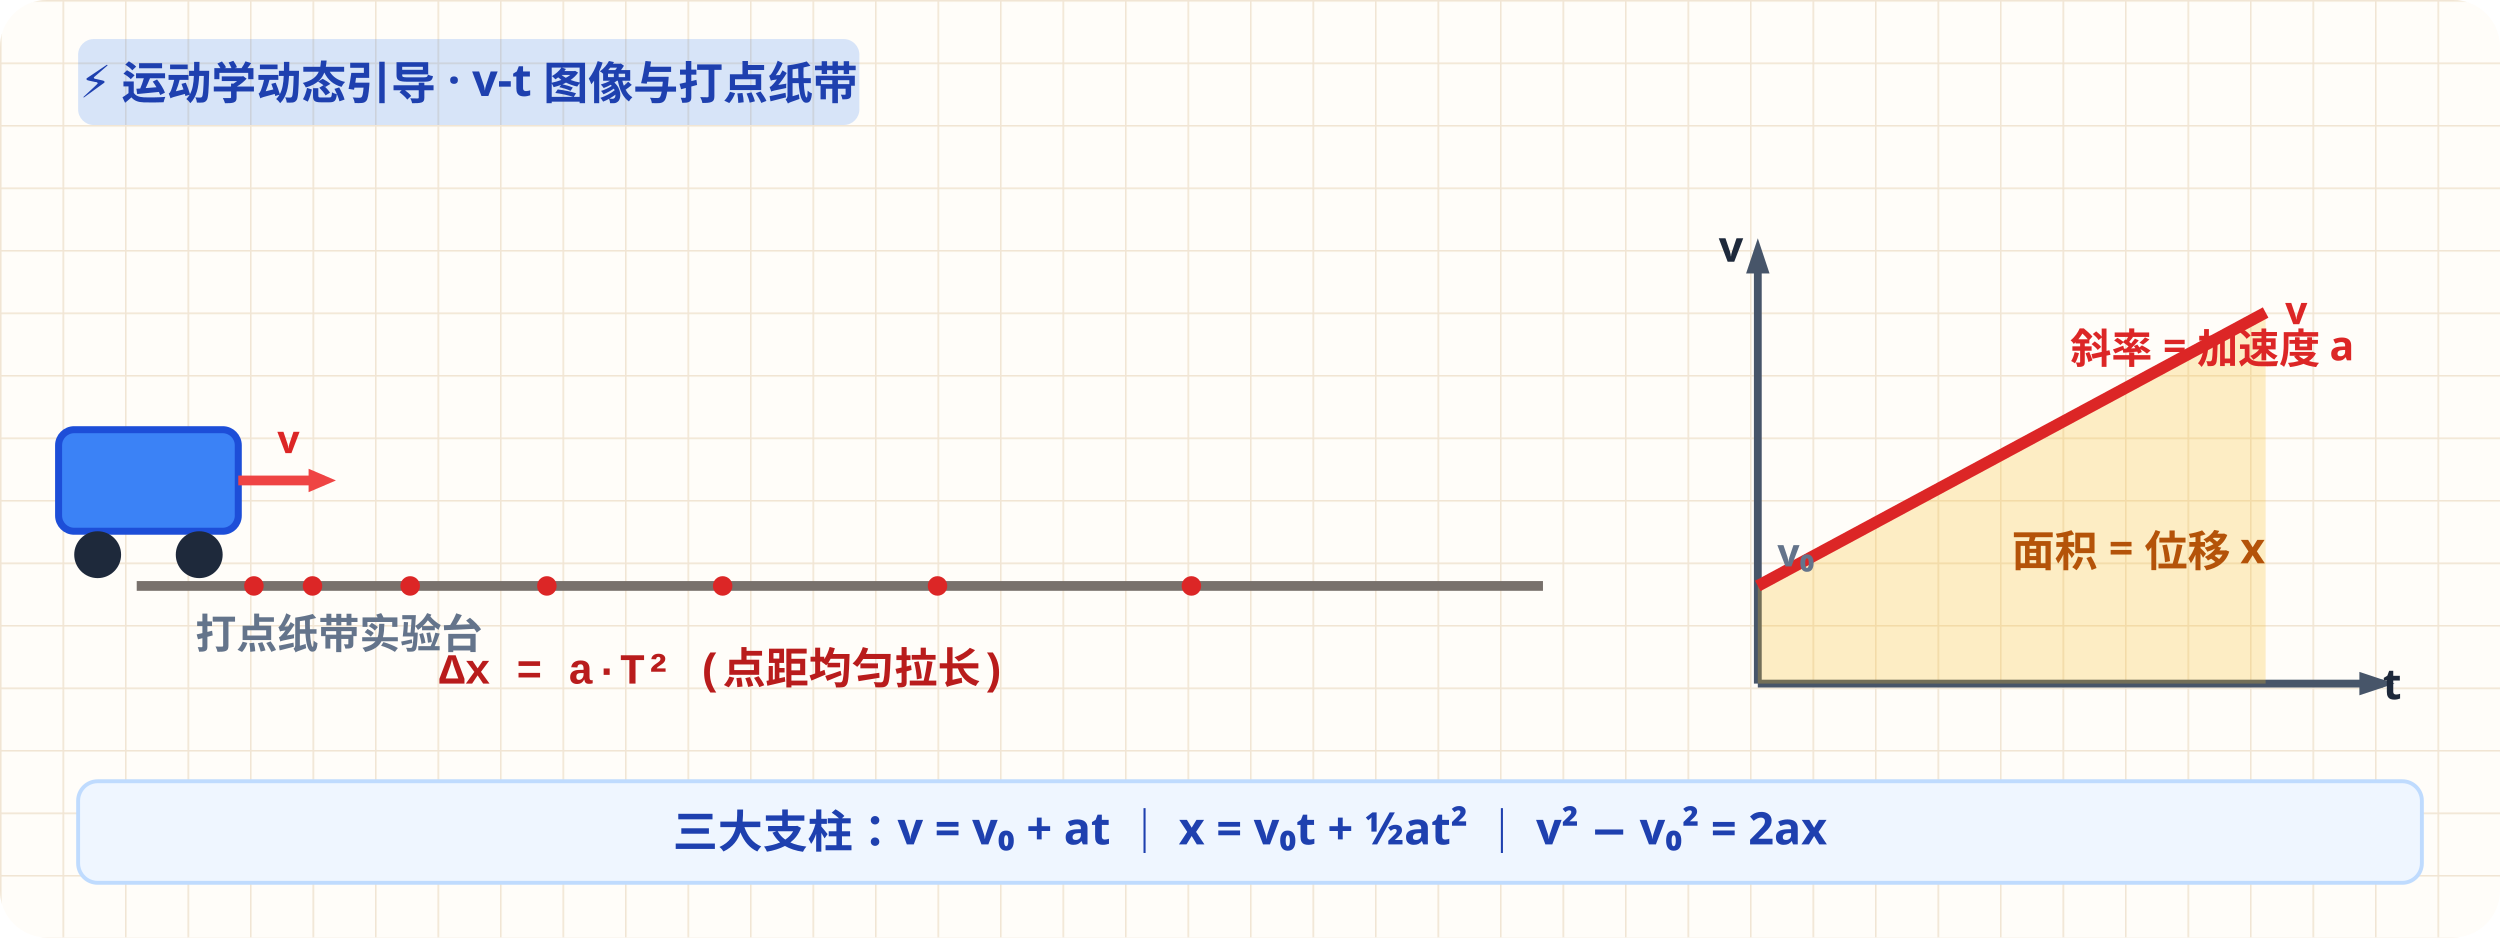
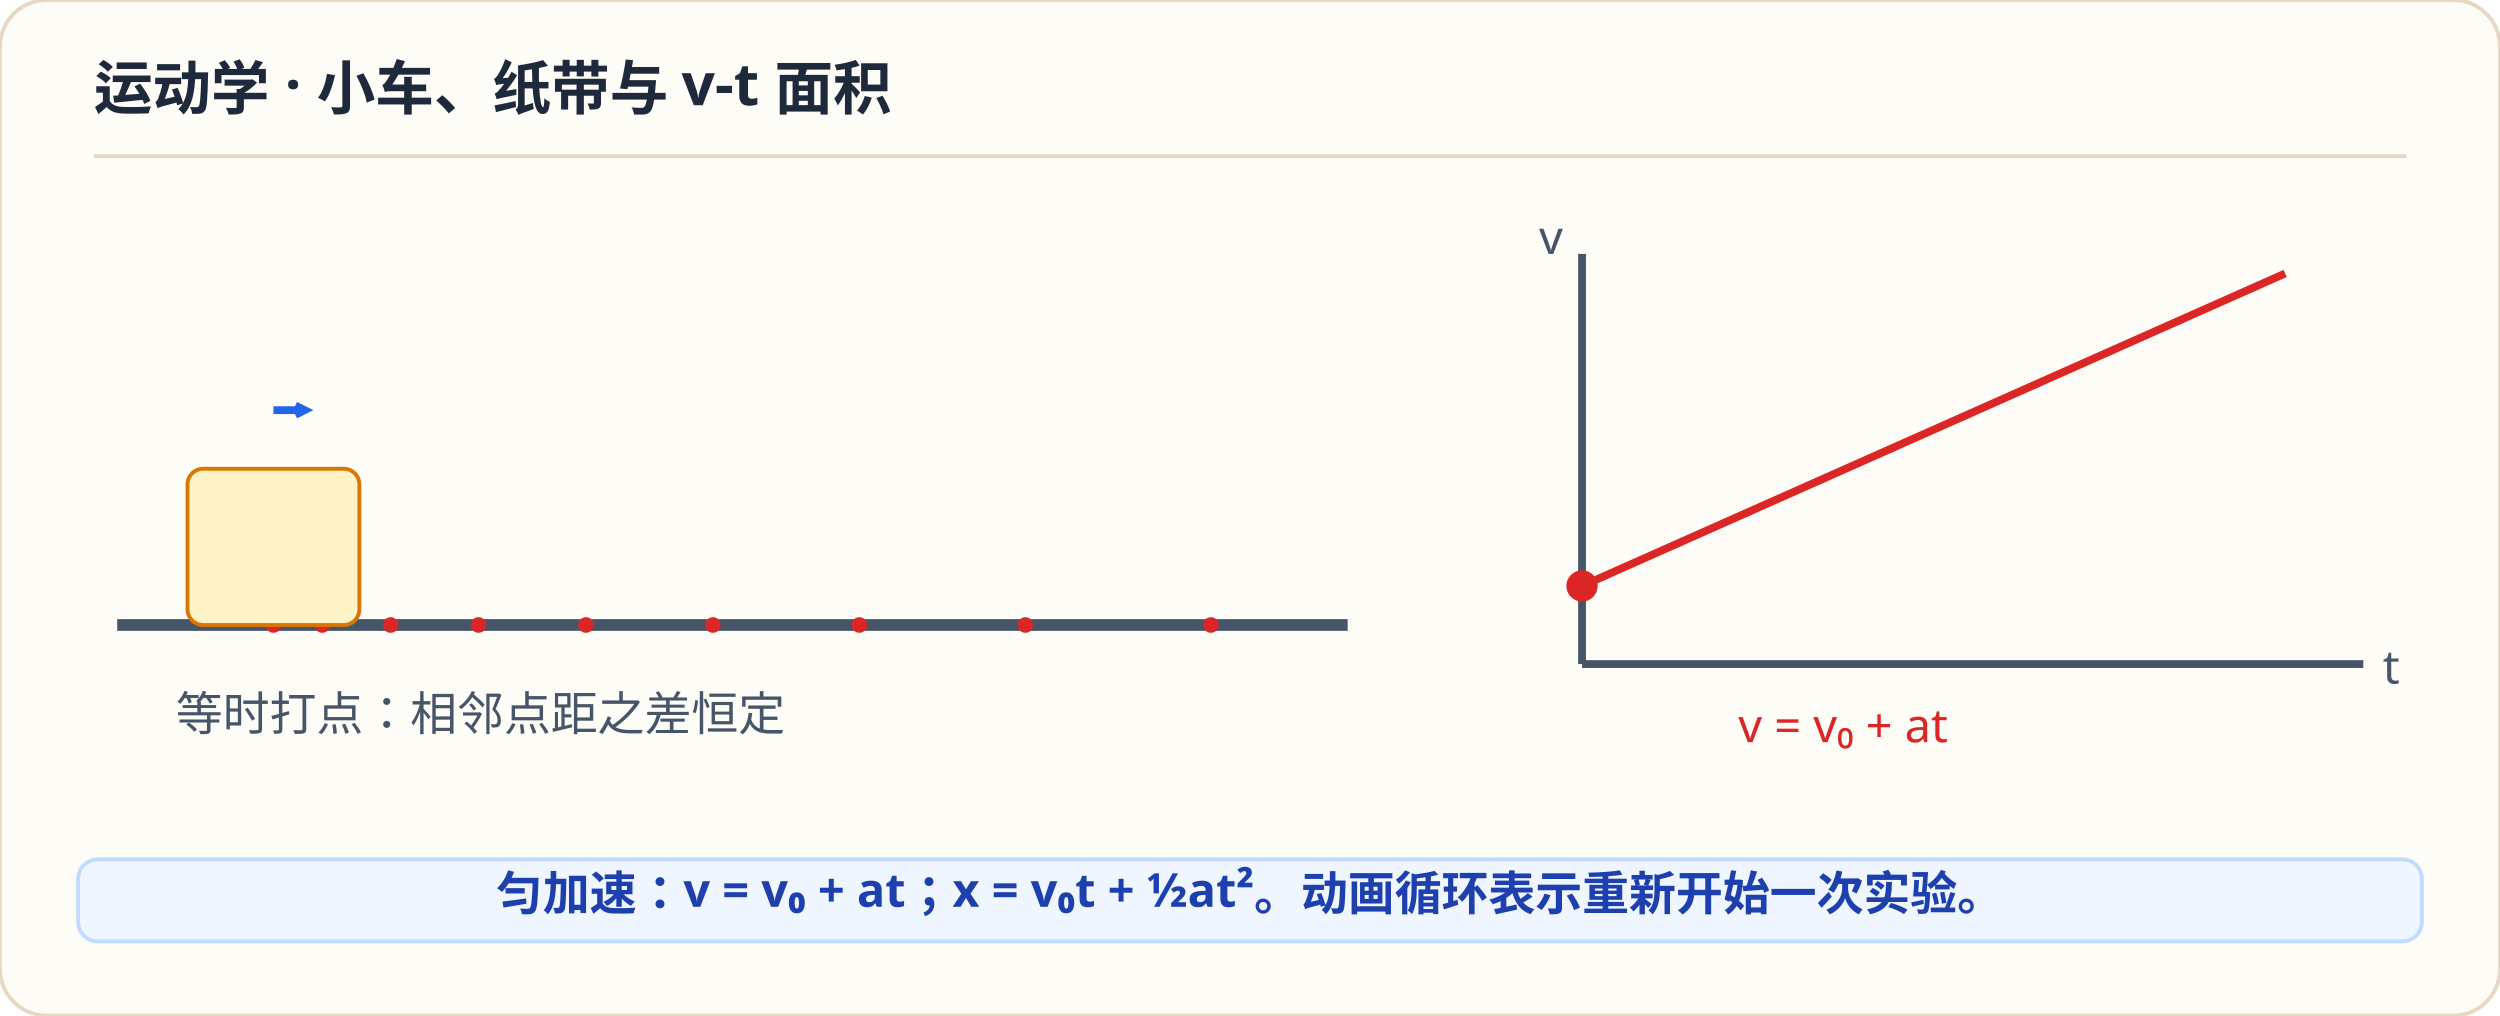
- <svg xmlns="http://www.w3.org/2000/svg" viewBox="0 0 640 240" width="100%" height="100%">
-   <defs>
-     <pattern id="gridIntroKin" width="16" height="16" patternUnits="userSpaceOnUse">
-       <path d="M 16 0 L 0 0 0 16" fill="none" stroke="#f1e5d4" stroke-width="0.8" />
-     </pattern>
-     <style>
-       /* 小车加速运动动画 */
-       @keyframes cartAcc {
-         0% { transform: translateX(30px); }
-         100% { transform: translateX(340px); }
-       }
-       /* v-t 直线与梯形位移生长动画 */
-       @keyframes vtGrow {
-         0% { stroke-dashoffset: 160; }
-         100% { stroke-dashoffset: 0; }
-       }
-       .anim-cart {
-         animation: cartAcc 2.6s cubic-bezier(0.4, 0, 1, 1) infinite;
-       }
-       .anim-vt-line {
-         stroke-dasharray: 160;
-         animation: vtGrow 2.6s cubic-bezier(0.4, 0, 1, 1) infinite;
-       }
-     </style>
-   </defs>
-   <rect width="640" height="240" rx="12" fill="#fffdf9" />
-   <rect width="640" height="240" rx="12" fill="url(#gridIntroKin)" />
-   <rect x="20" y="10" width="200" height="22" rx="4" fill="rgba(59, 130, 246, 0.2)" />
-   <text x="120" y="25" font-family="'PingFang SC',sans-serif" font-size="11.5" font-weight="900" fill="#1e40af" text-anchor="middle">
-     ⚡ 运动学动态引导 · v-t 图像与打点纸带
-   </text>
-   <g transform="translate(15, 30)">
-     <line x1="20" y1="120" x2="380" y2="120" stroke="#78716c" stroke-width="2.5" />
-     <text x="35" y="136" font-family="'PingFang SC',sans-serif" font-size="10.5" font-weight="800" fill="#64748b">打点纸带实验台</text>
-     <circle cx="50" cy="120" r="2.5" fill="#dc2626" />
-     <circle cx="65" cy="120" r="2.5" fill="#dc2626" />
-     <circle cx="90" cy="120" r="2.5" fill="#dc2626" />
-     <circle cx="125" cy="120" r="2.5" fill="#dc2626" />
-     <circle cx="170" cy="120" r="2.5" fill="#dc2626" />
-     <circle cx="225" cy="120" r="2.5" fill="#dc2626" />
-     <circle cx="290" cy="120" r="2.5" fill="#dc2626" />
-     <text x="170" y="145" font-family="'Courier New',sans-serif" font-size="11" font-weight="900" fill="#b91c1c" text-anchor="middle">Δx = a·T² (点距均匀拉长)</text>
-     <g class="anim-cart">
-       <rect x="0" y="80" width="46" height="26" rx="4" fill="#3b82f6" stroke="#1d4ed8" stroke-width="1.8" />
-       <circle cx="10" cy="112" r="6" fill="#1e293b" />
-       <circle cx="36" cy="112" r="6" fill="#1e293b" />
-       <line x1="46" y1="93" x2="68" y2="93" stroke="#ef4444" stroke-width="2.5" />
-       <path d="M 64 90 L 71 93 L 64 96 Z" fill="#ef4444" />
-       <text x="56" y="86" font-family="sans-serif" font-size="10" font-weight="900" fill="#dc2626">v</text>
+ <svg xmlns="http://www.w3.org/2000/svg" viewBox="0 0 896 364" width="100%" height="100%" role="img" aria-labelledby="title desc">
+   <style>text{font-family:"Microsoft YaHei","PingFang SC",sans-serif}.still{display:none} @media(prefers-reduced-motion:reduce){.motion{display:none}.still{display:inline}}</style>
+   <g transform="scale(1.4)">
+     <rect x="0" y="0" width="640" height="260" rx="12" fill="#fdfcf7" stroke="#e7d8c4">
+ </rect>
+     <text x="24" y="28" fill="#1e293b" font-size="15" font-weight="800">运动学 · 小车、纸带与 v-t 面积</text>
+     <line x1="24" y1="40" x2="616" y2="40" stroke="#e7d8c4" stroke-width="1">
+ </line>
+     <line x1="30" y1="160" x2="345" y2="160" stroke="#475569" stroke-width="3">
+ </line>
+     <circle cx="70" cy="160" r="2" fill="#dc2626">
+ </circle>
+     <circle cx="82.5" cy="160" r="2" fill="#dc2626">
+ </circle>
+     <circle cx="100" cy="160" r="2" fill="#dc2626">
+ </circle>
+     <circle cx="122.5" cy="160" r="2" fill="#dc2626">
+ </circle>
+     <circle cx="150" cy="160" r="2" fill="#dc2626">
+ </circle>
+     <circle cx="182.5" cy="160" r="2" fill="#dc2626">
+ </circle>
+     <circle cx="220" cy="160" r="2" fill="#dc2626">
+ </circle>
+     <circle cx="262.5" cy="160" r="2" fill="#dc2626">
+ </circle>
+     <circle cx="310" cy="160" r="2" fill="#dc2626">
+ </circle>
+     <text x="45" y="187" fill="#475569" font-size="12" font-weight="500">等时打点：相邻点距之差恒定</text>
+     <line x1="405" y1="170" x2="605" y2="170" stroke="#475569" stroke-width="2">
+ </line>
+     <line x1="405" y1="170" x2="405" y2="65" stroke="#475569" stroke-width="2">
+ </line>
+     <text x="610" y="175" fill="#475569" font-size="12" font-weight="500">t</text>
+     <text x="394" y="65" fill="#475569" font-size="12" font-weight="500">v</text>
+     <path d="M 405 150 L 585 70" stroke="#dc2626" stroke-width="2" fill="none">
+ </path>
+     <text x="445" y="190" fill="#dc2626" font-size="12" font-weight="500">v = v₀ + at</text>
+     <g class="motion">
+       <rect x="48" y="120" width="44" height="40" rx="4" fill="#fef3c7" stroke="#d97706">
+         <animate attributeName="x" values="48;48.678;49.378;50.1;50.844;51.611;52.4;53.211;54.044;54.9;55.778;56.678;57.6;58.544;59.511;60.5;61.511;62.544;63.6;64.678;65.778;66.9;68.044;69.211;70.4;71.611;72.844;74.1;75.378;76.678;78;79.344;80.711;82.1;83.511;84.944;86.4;87.878;89.378;90.9;92.444;94.011;95.6;97.211;98.844;100.5;102.178;103.878;105.6;107.344;109.111;110.9;112.711;114.544;116.4;118.278;120.178;122.1;124.044;126.011;128;130.011;132.044;134.1;136.178;138.278;140.4;142.544;144.711;146.9;149.111;151.344;153.6;155.878;158.178;160.5;162.844;165.211;167.6;170.011;172.444;174.9;177.378;179.878;182.4;184.944;187.511;190.1;192.711;195.344;198;200.678;203.378;206.1;208.844;211.611;214.4;217.211;220.044;222.9;225.778;228.678;231.6;234.544;237.511;240.5;243.511;246.544;249.6;252.678;255.778;258.9;262.044;265.211;268.4;271.611;274.844;278.1;281.378;284.678;288" dur="3s" repeatCount="indefinite" calcMode="linear">
+ </animate>
+       </rect>
+       <path d="M 70 105 L 78 105 M 75.6 106.2 L 78 105 L 75.6 103.8" stroke="#2563eb" fill="none" stroke-width="2">
+         <animate attributeName="d" values="M 70 105 L 78 105 M 75.6 106.2 L 78 105 L 75.6 103.8;M 70.678 105 L 78.944 105 M 76.464 106.24 L 78.944 105 L 76.464 103.76;M 71.378 105 L 79.911 105 M 77.351 106.28 L 79.911 105 L 77.351 103.72;M 72.1 105 L 80.9 105 M 78.26 106.32 L 80.9 105 L 78.26 103.68;M 72.844 105 L 81.911 105 M 79.191 106.36 L 81.911 105 L 79.191 103.64;M 73.611 105 L 82.944 105 M 80.144 106.4 L 82.944 105 L 80.144 103.6;M 74.4 105 L 84 105 M 81.12 106.44 L 84 105 L 81.12 103.56;M 75.211 105 L 85.078 105 M 82.118 106.48 L 85.078 105 L 82.118 103.52;M 76.044 105 L 86.178 105 M 83.138 106.52 L 86.178 105 L 83.138 103.48;M 76.9 105 L 87.3 105 M 84.18 106.56 L 87.3 105 L 84.18 103.44;M 77.778 105 L 88.444 105 M 85.244 106.6 L 88.444 105 L 85.244 103.4;M 78.678 105 L 89.611 105 M 86.331 106.64 L 89.611 105 L 86.331 103.36;M 79.6 105 L 90.8 105 M 87.44 106.68 L 90.8 105 L 87.44 103.32;M 80.544 105 L 92.011 105 M 88.571 106.72 L 92.011 105 L 88.571 103.28;M 81.511 105 L 93.244 105 M 89.724 106.76 L 93.244 105 L 89.724 103.24;M 82.5 105 L 94.5 105 M 90.9 106.8 L 94.5 105 L 90.9 103.2;M 83.511 105 L 95.778 105 M 92.098 106.84 L 95.778 105 L 92.098 103.16;M 84.544 105 L 97.078 105 M 93.318 106.88 L 97.078 105 L 93.318 103.12;M 85.6 105 L 98.4 105 M 94.56 106.92 L 98.4 105 L 94.56 103.08;M 86.678 105 L 99.744 105 M 95.824 106.96 L 99.744 105 L 95.824 103.04;M 87.778 105 L 101.111 105 M 97.111 107 L 101.111 105 L 97.111 103;M 88.9 105 L 102.5 105 M 98.42 107.04 L 102.5 105 L 98.42 102.96;M 90.044 105 L 103.911 105 M 99.751 107.08 L 103.911 105 L 99.751 102.92;M 91.211 105 L 105.344 105 M 101.104 107.12 L 105.344 105 L 101.104 102.88;M 92.4 105 L 106.8 105 M 102.48 107.16 L 106.8 105 L 102.48 102.84;M 93.611 105 L 108.278 105 M 103.878 107.2 L 108.278 105 L 103.878 102.8;M 94.844 105 L 109.778 105 M 105.298 107.24 L 109.778 105 L 105.298 102.76;M 96.1 105 L 111.3 105 M 106.74 107.28 L 111.3 105 L 106.74 102.72;M 97.378 105 L 112.844 105 M 108.204 107.32 L 112.844 105 L 108.204 102.68;M 98.678 105 L 114.411 105 M 109.691 107.36 L 114.411 105 L 109.691 102.64;M 100 105 L 116 105 M 111.2 107.4 L 116 105 L 111.2 102.6;M 101.344 105 L 117.611 105 M 112.731 107.44 L 117.611 105 L 112.731 102.56;M 102.711 105 L 119.244 105 M 114.284 107.48 L 119.244 105 L 114.284 102.52;M 104.1 105 L 120.9 105 M 115.86 107.52 L 120.9 105 L 115.86 102.48;M 105.511 105 L 122.578 105 M 117.458 107.56 L 122.578 105 L 117.458 102.44;M 106.944 105 L 124.278 105 M 119.078 107.6 L 124.278 105 L 119.078 102.4;M 108.4 105 L 126 105 M 120.72 107.64 L 126 105 L 120.72 102.36;M 109.878 105 L 127.744 105 M 122.384 107.68 L 127.744 105 L 122.384 102.32;M 111.378 105 L 129.511 105 M 124.071 107.72 L 129.511 105 L 124.071 102.28;M 112.9 105 L 131.3 105 M 125.78 107.76 L 131.3 105 L 125.78 102.24;M 114.444 105 L 133.111 105 M 127.511 107.8 L 133.111 105 L 127.511 102.2;M 116.011 105 L 134.944 105 M 129.264 107.84 L 134.944 105 L 129.264 102.16;M 117.6 105 L 136.8 105 M 131.04 107.88 L 136.8 105 L 131.04 102.12;M 119.211 105 L 138.678 105 M 132.838 107.92 L 138.678 105 L 132.838 102.08;M 120.844 105 L 140.578 105 M 134.658 107.96 L 140.578 105 L 134.658 102.04;M 122.5 105 L 142.5 105 M 136.5 108 L 142.5 105 L 136.5 102;M 124.178 105 L 144.444 105 M 138.444 108 L 144.444 105 L 138.444 102;M 125.878 105 L 146.411 105 M 140.411 108 L 146.411 105 L 140.411 102;M 127.6 105 L 148.4 105 M 142.4 108 L 148.4 105 L 142.4 102;M 129.344 105 L 150.411 105 M 144.411 108 L 150.411 105 L 144.411 102;M 131.111 105 L 152.444 105 M 146.444 108 L 152.444 105 L 146.444 102;M 132.9 105 L 154.5 105 M 148.5 108 L 154.5 105 L 148.5 102;M 134.711 105 L 156.578 105 M 150.578 108 L 156.578 105 L 150.578 102;M 136.544 105 L 158.678 105 M 152.678 108 L 158.678 105 L 152.678 102;M 138.4 105 L 160.8 105 M 154.8 108 L 160.8 105 L 154.8 102;M 140.278 105 L 162.944 105 M 156.944 108 L 162.944 105 L 156.944 102;M 142.178 105 L 165.111 105 M 159.111 108 L 165.111 105 L 159.111 102;M 144.1 105 L 167.3 105 M 161.3 108 L 167.3 105 L 161.3 102;M 146.044 105 L 169.511 105 M 163.511 108 L 169.511 105 L 163.511 102;M 148.011 105 L 171.744 105 M 165.744 108 L 171.744 105 L 165.744 102;M 150 105 L 174 105 M 168 108 L 174 105 L 168 102;M 152.011 105 L 176.278 105 M 170.278 108 L 176.278 105 L 170.278 102;M 154.044 105 L 178.578 105 M 172.578 108 L 178.578 105 L 172.578 102;M 156.1 105 L 180.9 105 M 174.9 108 L 180.9 105 L 174.9 102;M 158.178 105 L 183.244 105 M 177.244 108 L 183.244 105 L 177.244 102;M 160.278 105 L 185.611 105 M 179.611 108 L 185.611 105 L 179.611 102;M 162.4 105 L 188 105 M 182 108 L 188 105 L 182 102;M 164.544 105 L 190.411 105 M 184.411 108 L 190.411 105 L 184.411 102;M 166.711 105 L 192.844 105 M 186.844 108 L 192.844 105 L 186.844 102;M 168.9 105 L 195.3 105 M 189.3 108 L 195.3 105 L 189.3 102;M 171.111 105 L 197.778 105 M 191.778 108 L 197.778 105 L 191.778 102;M 173.344 105 L 200.278 105 M 194.278 108 L 200.278 105 L 194.278 102;M 175.6 105 L 202.8 105 M 196.8 108 L 202.8 105 L 196.8 102;M 177.878 105 L 205.344 105 M 199.344 108 L 205.344 105 L 199.344 102;M 180.178 105 L 207.911 105 M 201.911 108 L 207.911 105 L 201.911 102;M 182.5 105 L 210.5 105 M 204.5 108 L 210.5 105 L 204.5 102;M 184.844 105 L 213.111 105 M 207.111 108 L 213.111 105 L 207.111 102;M 187.211 105 L 215.744 105 M 209.744 108 L 215.744 105 L 209.744 102;M 189.6 105 L 218.4 105 M 212.4 108 L 218.4 105 L 212.4 102;M 192.011 105 L 221.078 105 M 215.078 108 L 221.078 105 L 215.078 102;M 194.444 105 L 223.778 105 M 217.778 108 L 223.778 105 L 217.778 102;M 196.9 105 L 226.5 105 M 220.5 108 L 226.5 105 L 220.5 102;M 199.378 105 L 229.244 105 M 223.244 108 L 229.244 105 L 223.244 102;M 201.878 105 L 232.011 105 M 226.011 108 L 232.011 105 L 226.011 102;M 204.4 105 L 234.8 105 M 228.8 108 L 234.8 105 L 228.8 102;M 206.944 105 L 237.611 105 M 231.611 108 L 237.611 105 L 231.611 102;M 209.511 105 L 240.444 105 M 234.444 108 L 240.444 105 L 234.444 102;M 212.1 105 L 243.3 105 M 237.3 108 L 243.3 105 L 237.3 102;M 214.711 105 L 246.178 105 M 240.178 108 L 246.178 105 L 240.178 102;M 217.344 105 L 249.078 105 M 243.078 108 L 249.078 105 L 243.078 102;M 220 105 L 252 105 M 246 108 L 252 105 L 246 102;M 222.678 105 L 254.944 105 M 248.944 108 L 254.944 105 L 248.944 102;M 225.378 105 L 257.911 105 M 251.911 108 L 257.911 105 L 251.911 102;M 228.1 105 L 260.9 105 M 254.9 108 L 260.9 105 L 254.9 102;M 230.844 105 L 263.911 105 M 257.911 108 L 263.911 105 L 257.911 102;M 233.611 105 L 266.944 105 M 260.944 108 L 266.944 105 L 260.944 102;M 236.4 105 L 270 105 M 264 108 L 270 105 L 264 102;M 239.211 105 L 273.078 105 M 267.078 108 L 273.078 105 L 267.078 102;M 242.044 105 L 276.178 105 M 270.178 108 L 276.178 105 L 270.178 102;M 244.9 105 L 279.3 105 M 273.3 108 L 279.3 105 L 273.3 102;M 247.778 105 L 282.444 105 M 276.444 108 L 282.444 105 L 276.444 102;M 250.678 105 L 285.611 105 M 279.611 108 L 285.611 105 L 279.611 102;M 253.6 105 L 288.8 105 M 282.8 108 L 288.8 105 L 282.8 102;M 256.544 105 L 292.011 105 M 286.011 108 L 292.011 105 L 286.011 102;M 259.511 105 L 295.244 105 M 289.244 108 L 295.244 105 L 289.244 102;M 262.5 105 L 298.5 105 M 292.5 108 L 298.5 105 L 292.5 102;M 265.511 105 L 301.778 105 M 295.778 108 L 301.778 105 L 295.778 102;M 268.544 105 L 305.078 105 M 299.078 108 L 305.078 105 L 299.078 102;M 271.6 105 L 308.4 105 M 302.4 108 L 308.4 105 L 302.4 102;M 274.678 105 L 311.744 105 M 305.744 108 L 311.744 105 L 305.744 102;M 277.778 105 L 315.111 105 M 309.111 108 L 315.111 105 L 309.111 102;M 280.9 105 L 318.5 105 M 312.5 108 L 318.5 105 L 312.5 102;M 284.044 105 L 321.911 105 M 315.911 108 L 321.911 105 L 315.911 102;M 287.211 105 L 325.344 105 M 319.344 108 L 325.344 105 L 319.344 102;M 290.4 105 L 328.8 105 M 322.8 108 L 328.8 105 L 322.8 102;M 293.611 105 L 332.278 105 M 326.278 108 L 332.278 105 L 326.278 102;M 296.844 105 L 335.778 105 M 329.778 108 L 335.778 105 L 329.778 102;M 300.1 105 L 339.3 105 M 333.3 108 L 339.3 105 L 333.3 102;M 303.378 105 L 342.844 105 M 336.844 108 L 342.844 105 L 336.844 102;M 306.678 105 L 346.411 105 M 340.411 108 L 346.411 105 L 340.411 102;M 310 105 L 350 105 M 344 108 L 350 105 L 344 102" dur="3s" repeatCount="indefinite" calcMode="linear">
+ </animate>
+       </path>
+       <path d="M 405 170 L 405 150 L 405 150 L 405 170 Z" fill="#fde68a" fill-opacity="0.55" stroke="none">
+         <animate attributeName="d" values="M 405 170 L 405 150 L 405 150 L 405 170 Z;M 405 170 L 405 150 L 406.5 149.333 L 406.5 170 Z;M 405 170 L 405 150 L 408 148.667 L 408 170 Z;M 405 170 L 405 150 L 409.5 148 L 409.5 170 Z;M 405 170 L 405 150 L 411 147.333 L 411 170 Z;M 405 170 L 405 150 L 412.5 146.667 L 412.5 170 Z;M 405 170 L 405 150 L 414 146 L 414 170 Z;M 405 170 L 405 150 L 415.5 145.333 L 415.5 170 Z;M 405 170 L 405 150 L 417 144.667 L 417 170 Z;M 405 170 L 405 150 L 418.5 144 L 418.5 170 Z;M 405 170 L 405 150 L 420 143.333 L 420 170 Z;M 405 170 L 405 150 L 421.5 142.667 L 421.5 170 Z;M 405 170 L 405 150 L 423 142 L 423 170 Z;M 405 170 L 405 150 L 424.5 141.333 L 424.5 170 Z;M 405 170 L 405 150 L 426 140.667 L 426 170 Z;M 405 170 L 405 150 L 427.5 140 L 427.5 170 Z;M 405 170 L 405 150 L 429 139.333 L 429 170 Z;M 405 170 L 405 150 L 430.5 138.667 L 430.5 170 Z;M 405 170 L 405 150 L 432 138 L 432 170 Z;M 405 170 L 405 150 L 433.5 137.333 L 433.5 170 Z;M 405 170 L 405 150 L 435 136.667 L 435 170 Z;M 405 170 L 405 150 L 436.5 136 L 436.5 170 Z;M 405 170 L 405 150 L 438 135.333 L 438 170 Z;M 405 170 L 405 150 L 439.5 134.667 L 439.5 170 Z;M 405 170 L 405 150 L 441 134 L 441 170 Z;M 405 170 L 405 150 L 442.5 133.333 L 442.5 170 Z;M 405 170 L 405 150 L 444 132.667 L 444 170 Z;M 405 170 L 405 150 L 445.5 132 L 445.5 170 Z;M 405 170 L 405 150 L 447 131.333 L 447 170 Z;M 405 170 L 405 150 L 448.5 130.667 L 448.5 170 Z;M 405 170 L 405 150 L 450 130 L 450 170 Z;M 405 170 L 405 150 L 451.5 129.333 L 451.5 170 Z;M 405 170 L 405 150 L 453 128.667 L 453 170 Z;M 405 170 L 405 150 L 454.5 128 L 454.5 170 Z;M 405 170 L 405 150 L 456 127.333 L 456 170 Z;M 405 170 L 405 150 L 457.5 126.667 L 457.5 170 Z;M 405 170 L 405 150 L 459 126 L 459 170 Z;M 405 170 L 405 150 L 460.5 125.333 L 460.5 170 Z;M 405 170 L 405 150 L 462 124.667 L 462 170 Z;M 405 170 L 405 150 L 463.5 124 L 463.5 170 Z;M 405 170 L 405 150 L 465 123.333 L 465 170 Z;M 405 170 L 405 150 L 466.5 122.667 L 466.5 170 Z;M 405 170 L 405 150 L 468 122 L 468 170 Z;M 405 170 L 405 150 L 469.5 121.333 L 469.5 170 Z;M 405 170 L 405 150 L 471 120.667 L 471 170 Z;M 405 170 L 405 150 L 472.5 120 L 472.5 170 Z;M 405 170 L 405 150 L 474 119.333 L 474 170 Z;M 405 170 L 405 150 L 475.5 118.667 L 475.5 170 Z;M 405 170 L 405 150 L 477 118 L 477 170 Z;M 405 170 L 405 150 L 478.5 117.333 L 478.5 170 Z;M 405 170 L 405 150 L 480 116.667 L 480 170 Z;M 405 170 L 405 150 L 481.5 116 L 481.5 170 Z;M 405 170 L 405 150 L 483 115.333 L 483 170 Z;M 405 170 L 405 150 L 484.5 114.667 L 484.5 170 Z;M 405 170 L 405 150 L 486 114 L 486 170 Z;M 405 170 L 405 150 L 487.5 113.333 L 487.5 170 Z;M 405 170 L 405 150 L 489 112.667 L 489 170 Z;M 405 170 L 405 150 L 490.5 112 L 490.5 170 Z;M 405 170 L 405 150 L 492 111.333 L 492 170 Z;M 405 170 L 405 150 L 493.5 110.667 L 493.5 170 Z;M 405 170 L 405 150 L 495 110 L 495 170 Z;M 405 170 L 405 150 L 496.5 109.333 L 496.5 170 Z;M 405 170 L 405 150 L 498 108.667 L 498 170 Z;M 405 170 L 405 150 L 499.5 108 L 499.5 170 Z;M 405 170 L 405 150 L 501 107.333 L 501 170 Z;M 405 170 L 405 150 L 502.5 106.667 L 502.5 170 Z;M 405 170 L 405 150 L 504 106 L 504 170 Z;M 405 170 L 405 150 L 505.5 105.333 L 505.5 170 Z;M 405 170 L 405 150 L 507 104.667 L 507 170 Z;M 405 170 L 405 150 L 508.5 104 L 508.5 170 Z;M 405 170 L 405 150 L 510 103.333 L 510 170 Z;M 405 170 L 405 150 L 511.5 102.667 L 511.5 170 Z;M 405 170 L 405 150 L 513 102 L 513 170 Z;M 405 170 L 405 150 L 514.5 101.333 L 514.5 170 Z;M 405 170 L 405 150 L 516 100.667 L 516 170 Z;M 405 170 L 405 150 L 517.5 100 L 517.5 170 Z;M 405 170 L 405 150 L 519 99.333 L 519 170 Z;M 405 170 L 405 150 L 520.5 98.667 L 520.5 170 Z;M 405 170 L 405 150 L 522 98 L 522 170 Z;M 405 170 L 405 150 L 523.5 97.333 L 523.5 170 Z;M 405 170 L 405 150 L 525 96.667 L 525 170 Z;M 405 170 L 405 150 L 526.5 96 L 526.5 170 Z;M 405 170 L 405 150 L 528 95.333 L 528 170 Z;M 405 170 L 405 150 L 529.5 94.667 L 529.5 170 Z;M 405 170 L 405 150 L 531 94 L 531 170 Z;M 405 170 L 405 150 L 532.5 93.333 L 532.5 170 Z;M 405 170 L 405 150 L 534 92.667 L 534 170 Z;M 405 170 L 405 150 L 535.5 92 L 535.5 170 Z;M 405 170 L 405 150 L 537 91.333 L 537 170 Z;M 405 170 L 405 150 L 538.5 90.667 L 538.5 170 Z;M 405 170 L 405 150 L 540 90 L 540 170 Z;M 405 170 L 405 150 L 541.5 89.333 L 541.5 170 Z;M 405 170 L 405 150 L 543 88.667 L 543 170 Z;M 405 170 L 405 150 L 544.5 88 L 544.5 170 Z;M 405 170 L 405 150 L 546 87.333 L 546 170 Z;M 405 170 L 405 150 L 547.5 86.667 L 547.5 170 Z;M 405 170 L 405 150 L 549 86 L 549 170 Z;M 405 170 L 405 150 L 550.5 85.333 L 550.5 170 Z;M 405 170 L 405 150 L 552 84.667 L 552 170 Z;M 405 170 L 405 150 L 553.5 84 L 553.5 170 Z;M 405 170 L 405 150 L 555 83.333 L 555 170 Z;M 405 170 L 405 150 L 556.5 82.667 L 556.5 170 Z;M 405 170 L 405 150 L 558 82 L 558 170 Z;M 405 170 L 405 150 L 559.5 81.333 L 559.5 170 Z;M 405 170 L 405 150 L 561 80.667 L 561 170 Z;M 405 170 L 405 150 L 562.5 80 L 562.5 170 Z;M 405 170 L 405 150 L 564 79.333 L 564 170 Z;M 405 170 L 405 150 L 565.5 78.667 L 565.5 170 Z;M 405 170 L 405 150 L 567 78 L 567 170 Z;M 405 170 L 405 150 L 568.5 77.333 L 568.5 170 Z;M 405 170 L 405 150 L 570 76.667 L 570 170 Z;M 405 170 L 405 150 L 571.5 76 L 571.5 170 Z;M 405 170 L 405 150 L 573 75.333 L 573 170 Z;M 405 170 L 405 150 L 574.5 74.667 L 574.5 170 Z;M 405 170 L 405 150 L 576 74 L 576 170 Z;M 405 170 L 405 150 L 577.5 73.333 L 577.5 170 Z;M 405 170 L 405 150 L 579 72.667 L 579 170 Z;M 405 170 L 405 150 L 580.5 72 L 580.5 170 Z;M 405 170 L 405 150 L 582 71.333 L 582 170 Z;M 405 170 L 405 150 L 583.5 70.667 L 583.5 170 Z;M 405 170 L 405 150 L 585 70 L 585 170 Z" dur="3s" repeatCount="indefinite" calcMode="linear">
+ </animate>
+       </path>
+       <circle cx="405" cy="150" r="4" fill="#dc2626">
+         <animate attributeName="cx" values="405;406.5;408;409.5;411;412.5;414;415.5;417;418.5;420;421.5;423;424.5;426;427.5;429;430.5;432;433.5;435;436.5;438;439.5;441;442.5;444;445.5;447;448.5;450;451.5;453;454.5;456;457.5;459;460.5;462;463.5;465;466.5;468;469.5;471;472.5;474;475.5;477;478.5;480;481.5;483;484.5;486;487.5;489;490.5;492;493.5;495;496.5;498;499.5;501;502.5;504;505.5;507;508.5;510;511.5;513;514.5;516;517.5;519;520.5;522;523.5;525;526.5;528;529.5;531;532.5;534;535.5;537;538.5;540;541.5;543;544.5;546;547.5;549;550.5;552;553.5;555;556.5;558;559.5;561;562.5;564;565.5;567;568.5;570;571.5;573;574.5;576;577.5;579;580.5;582;583.5;585" dur="3s" repeatCount="indefinite" calcMode="linear">
+ </animate>
+         <animate attributeName="cy" values="150;149.333;148.667;148;147.333;146.667;146;145.333;144.667;144;143.333;142.667;142;141.333;140.667;140;139.333;138.667;138;137.333;136.667;136;135.333;134.667;134;133.333;132.667;132;131.333;130.667;130;129.333;128.667;128;127.333;126.667;126;125.333;124.667;124;123.333;122.667;122;121.333;120.667;120;119.333;118.667;118;117.333;116.667;116;115.333;114.667;114;113.333;112.667;112;111.333;110.667;110;109.333;108.667;108;107.333;106.667;106;105.333;104.667;104;103.333;102.667;102;101.333;100.667;100;99.333;98.667;98;97.333;96.667;96;95.333;94.667;94;93.333;92.667;92;91.333;90.667;90;89.333;88.667;88;87.333;86.667;86;85.333;84.667;84;83.333;82.667;82;81.333;80.667;80;79.333;78.667;78;77.333;76.667;76;75.333;74.667;74;73.333;72.667;72;71.333;70.667;70" dur="3s" repeatCount="indefinite" calcMode="linear">
+ </animate>
+       </circle>
    </g>
+     <g class="still">
+       <rect x="48" y="120" width="44" height="40" rx="4" fill="#fef3c7" stroke="#d97706">
+ </rect>
+       <path d="M 70 105 L 78 105 M 75.6 106.2 L 78 105 L 75.6 103.8" stroke="#2563eb" fill="none" stroke-width="2">
+ </path>
+       <path d="M 405 170 L 405 150 L 405 150 L 405 170 Z" fill="#fde68a" fill-opacity="0.55" stroke="none">
+ </path>
+       <circle cx="405" cy="150" r="4" fill="#dc2626">
+ </circle>
+     </g>
+     <rect x="20" y="220" width="600" height="21" rx="5" fill="#eff6ff" stroke="#bfdbfe">
+ </rect>
+     <text x="320" y="233" fill="#1e40af" font-size="12" font-weight="600" text-anchor="middle">匀加速：v = v₀ + at；x = v₀t + ½at²。动画循环表示重新开始一次实验。</text>
  </g>
-   <g transform="translate(420, 45)">
-     <line x1="30" y1="130" x2="30" y2="20" stroke="#475569" stroke-width="2" />
-     <path d="M 27 25 L 30 16 L 33 25 Z" fill="#475569" />
-     <text x="20" y="22" font-family="sans-serif" font-size="11" font-weight="900" fill="#1e293b">v</text>
-     <line x1="30" y1="130" x2="190" y2="130" stroke="#475569" stroke-width="2" />
-     <path d="M 184 127 L 193 130 L 184 133 Z" fill="#475569" />
-     <text x="190" y="134" font-family="sans-serif" font-size="11" font-weight="900" fill="#1e293b">t</text>
-     <polygon points="30,105 160,35 160,130 30,130" fill="rgba(251, 191, 36, 0.25)" />
-     <text x="95" y="100" font-family="'PingFang SC',sans-serif" font-size="11" font-weight="900" fill="#b45309">面积 = 位移 x</text>
-     <line class="anim-vt-line" x1="30" y1="105" x2="160" y2="35" stroke="#dc2626" stroke-width="3" />
-     <text x="35" y="100" font-family="sans-serif" font-size="10" font-weight="800" fill="#64748b">v₀</text>
-     <text x="165" y="38" font-family="sans-serif" font-size="10" font-weight="800" fill="#dc2626">v</text>
-     <text x="110" y="48" font-family="'PingFang SC',sans-serif" font-size="10.5" font-weight="800" fill="#dc2626">斜率 = 加速度 a</text>
-   </g>
-   <rect x="20" y="200" width="600" height="26" rx="5" fill="#eff6ff" stroke="#bfdbfe" />
-   <text x="320" y="217" font-family="'PingFang SC',sans-serif" font-size="11.5" font-weight="800" fill="#1e40af" text-anchor="middle">
-     三大支柱：v = v₀ + at ｜ x = v₀t + ½at² ｜ v² − v₀² = 2ax
-   </text>
</svg>
